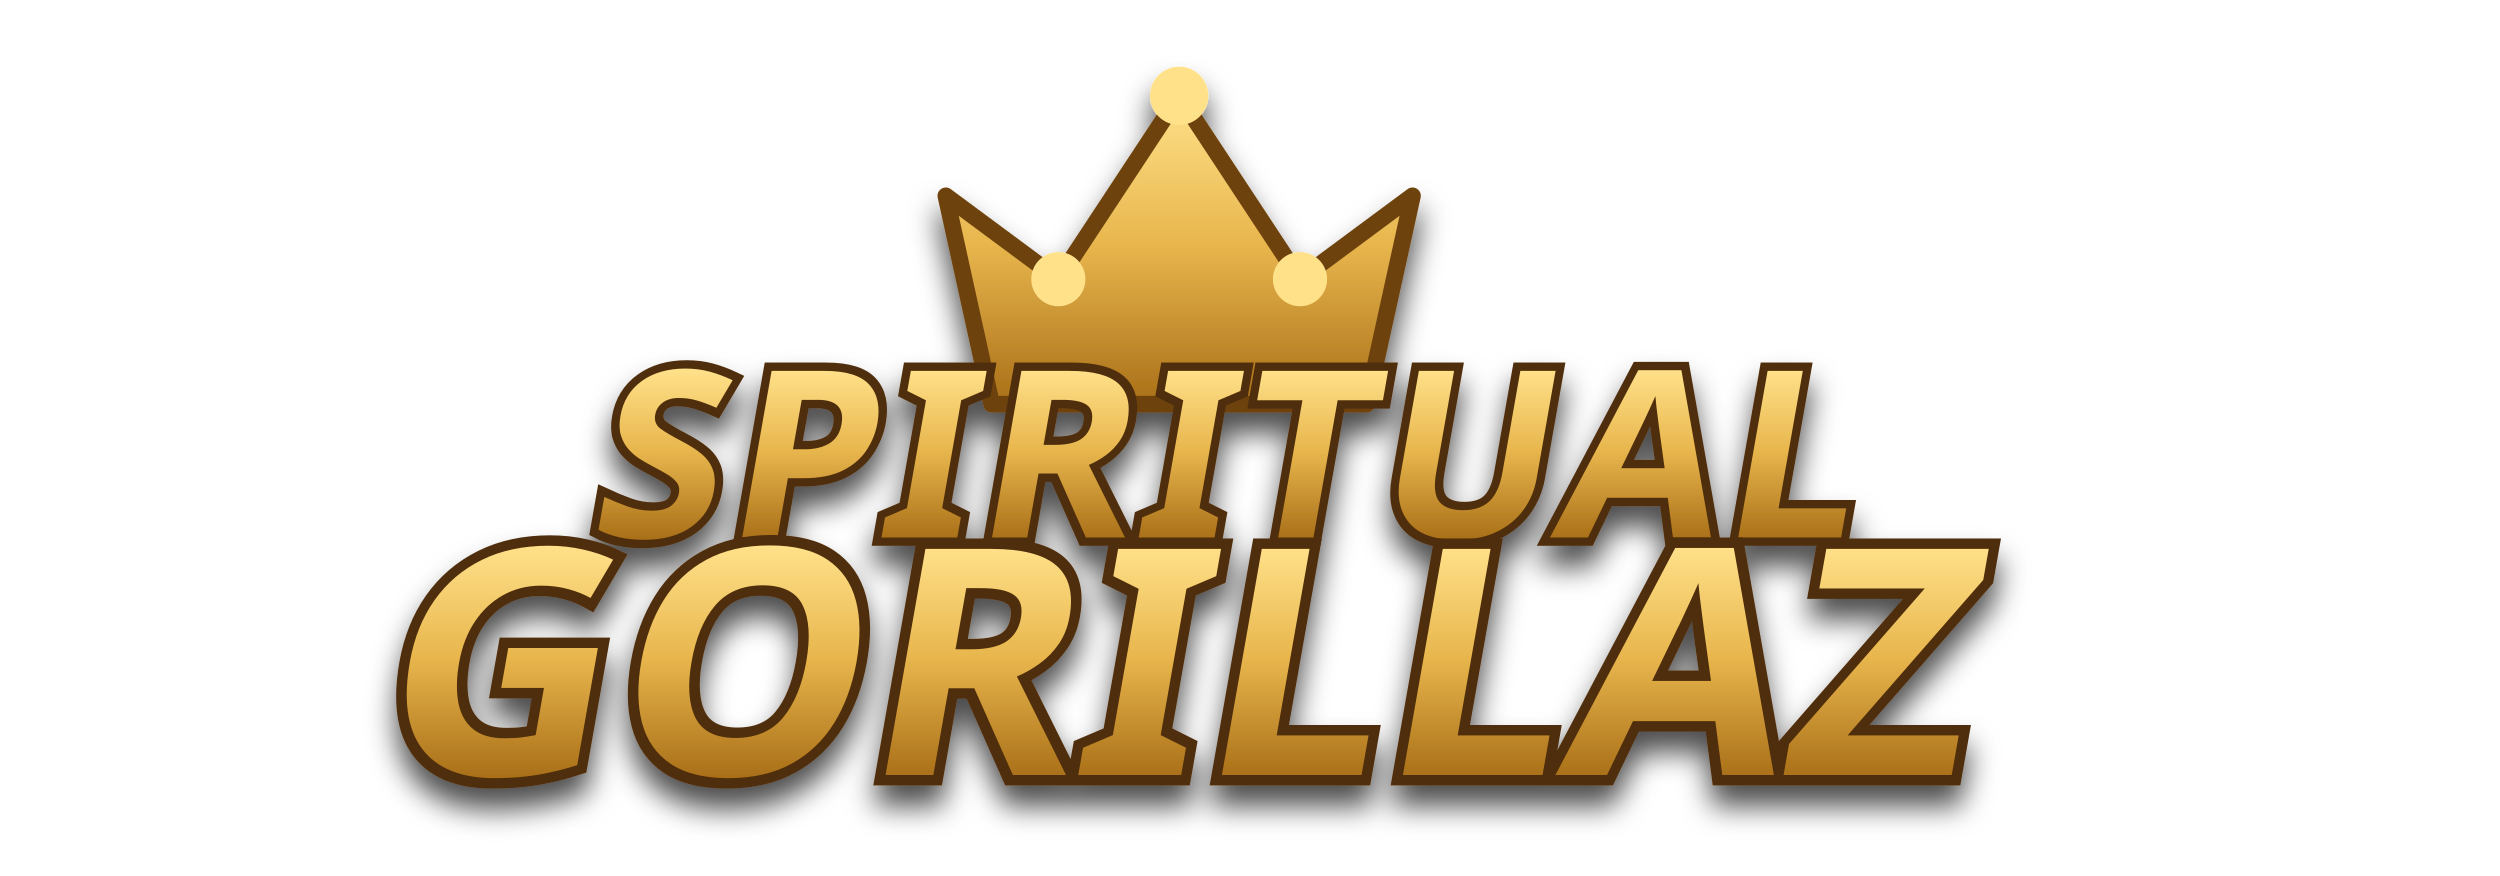
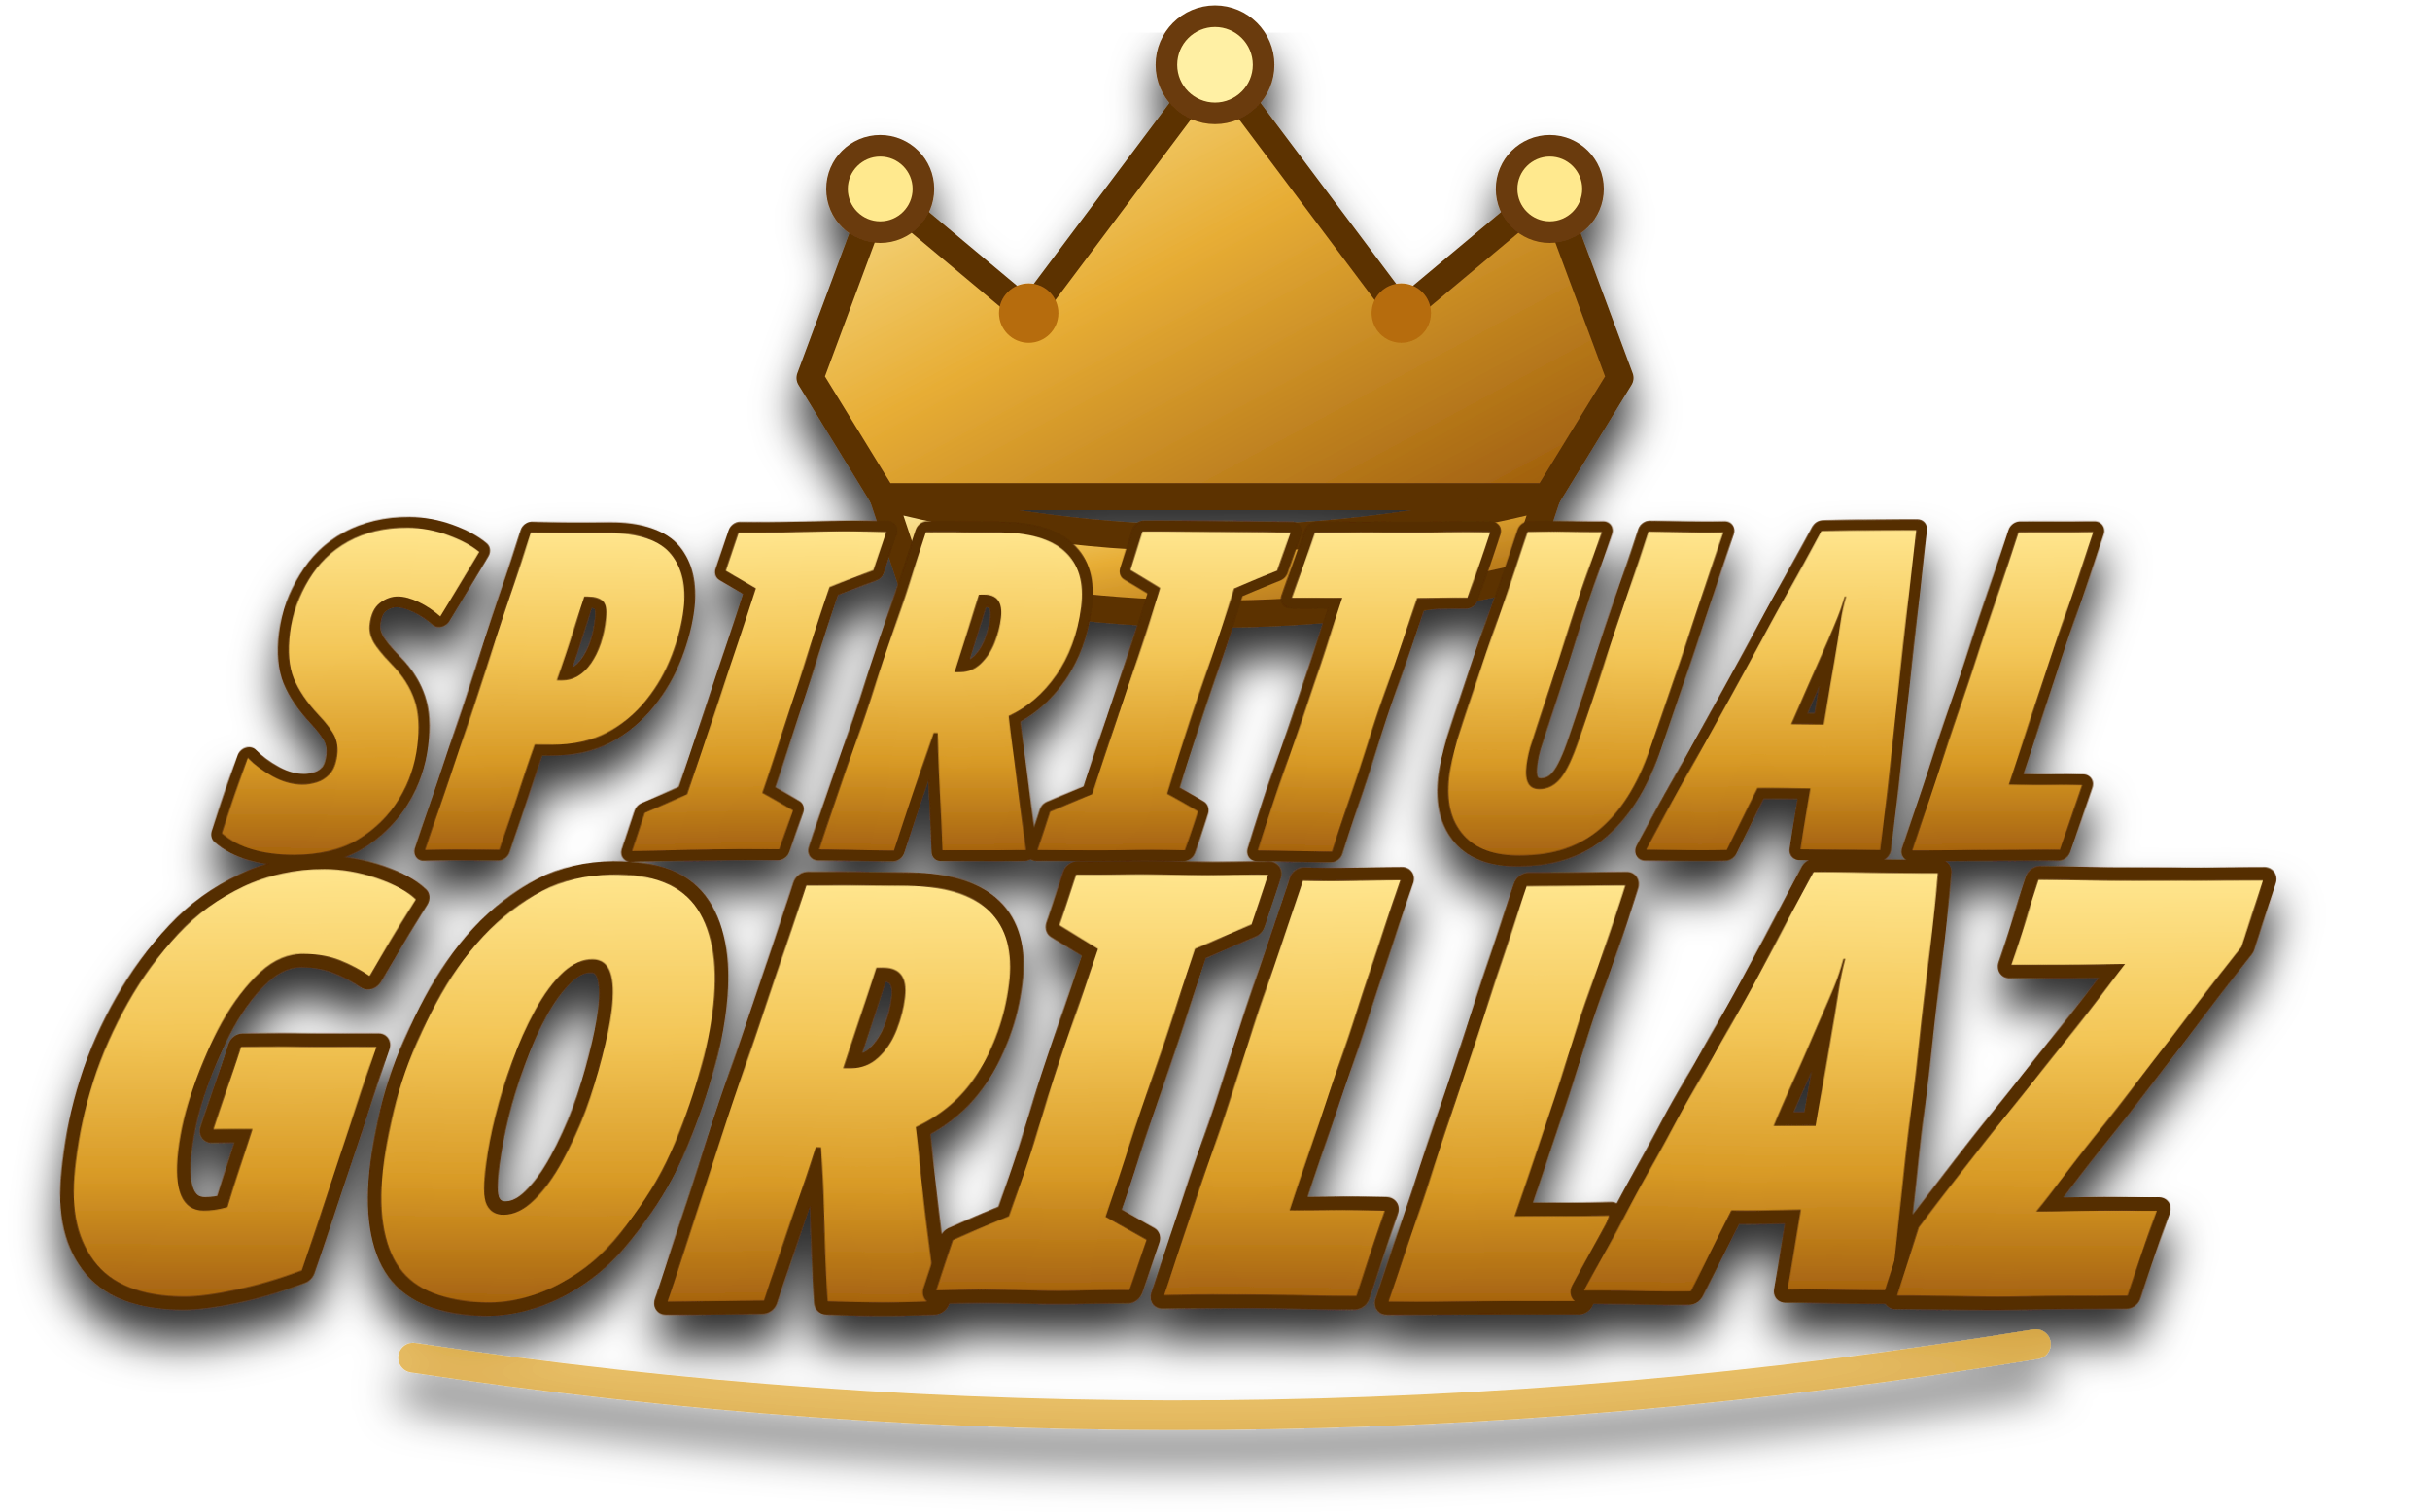
- <svg xmlns="http://www.w3.org/2000/svg" viewBox="0 0 1200 420" role="img" aria-labelledby="title desc">
+ <svg xmlns="http://www.w3.org/2000/svg" viewBox="0 0 900 560" role="img" aria-labelledby="title desc">
  <defs>
-     <linearGradient id="gold" x1="0" x2="0" y1="0" y2="1">
-       <stop offset="0" stop-color="#ffe18a" />
-       <stop offset=".48" stop-color="#e8b64d" />
-       <stop offset="1" stop-color="#a96f18" />
+     <linearGradient id="gold" x1="0" y1="0" x2="0" y2="1">
+       <stop offset="0" stop-color="#ffe58d" />
+       <stop offset=".38" stop-color="#f3c657" />
+       <stop offset=".72" stop-color="#d89a26" />
+       <stop offset="1" stop-color="#a76410" />
    </linearGradient>
-     <linearGradient id="gold2" x1="0" x2="1">
-       <stop offset="0" stop-color="#9d6513" />
-       <stop offset=".45" stop-color="#f2c65b" />
-       <stop offset="1" stop-color="#b2781f" />
+     <linearGradient id="crownGold" x1="0" y1="0" x2="1" y2="1">
+       <stop offset="0" stop-color="#fff1ae" />
+       <stop offset=".45" stop-color="#e7ad35" />
+       <stop offset="1" stop-color="#98570a" />
    </linearGradient>
-     <filter id="shadow" x="-20%" y="-20%" width="140%" height="160%">
-       <feDropShadow dx="0" dy="10" stdDeviation="7" flood-color="#000" flood-opacity=".7" />
+     <filter id="logoShadow" x="-20%" y="-20%" width="150%" height="170%">
+       <feDropShadow dx="0" dy="12" stdDeviation="8" flood-color="#000" flood-opacity=".82" />
+     </filter>
+     <filter id="rough" x="-5%" y="-5%" width="110%" height="115%">
+       <feTurbulence type="fractalNoise" baseFrequency=".018" numOctaves="2" seed="7" result="noise" />
+       <feDisplacementMap in="SourceGraphic" in2="noise" scale="1.6" xChannelSelector="R" yChannelSelector="G" />
    </filter>
  </defs>
-   <g filter="url(#shadow)">
-     <g transform="translate(454 8)">
-       <path d="M0 86L54 126L112 38L170 126L224 86L202 186H22Z" fill="url(#gold)" stroke="#6d4210" stroke-width="8" stroke-linejoin="round" />
-       <circle cx="54" cy="126" r="13" fill="#ffe18a" />
-       <circle cx="112" cy="38" r="14" fill="#ffe18a" />
-       <circle cx="170" cy="126" r="13" fill="#ffe18a" />
-       <path d="M33 197H191" stroke="url(#gold2)" stroke-width="16" stroke-linecap="round" />
+   <g filter="url(#logoShadow)">
+     <g class="crown" transform="translate(0,-3)">
+       <path d="M300 143 L326 73 L381 119 L450 27 L519 119 L574 73 L600 143 L573 187 L327 187 Z" fill="url(#crownGold)" stroke="#5b3105" stroke-width="10" stroke-linejoin="round" />
+       <path d="M327 187 Q450 218 573 187 L563 217 Q450 244 337 217 Z" fill="url(#crownGold)" stroke="#5b3105" stroke-width="10" />
+       <circle cx="326" cy="73" r="16" fill="#ffe98e" stroke="#6a3b08" stroke-width="8" />
+       <circle cx="450" cy="27" r="18" fill="#fff0a4" stroke="#6a3b08" stroke-width="8" />
+       <circle cx="574" cy="73" r="16" fill="#ffe98e" stroke="#6a3b08" stroke-width="8" />
+       <circle cx="381" cy="119" r="11" fill="#b66c0c" />
+       <circle cx="519" cy="119" r="11" fill="#b66c0c" />
    </g>
-     <g transform="skewX(-10)">
-       <text x="630" y="258" text-anchor="middle" fill="url(#gold)" stroke="#4f2d08" stroke-width="8" paint-order="stroke fill" font-family="Impact, Haettenschweiler, 'Arial Narrow Bold', sans-serif" font-size="112" font-weight="900" letter-spacing="3">SPIRITUAL</text>
-       <text x="625" y="372" text-anchor="middle" fill="url(#gold)" stroke="#4f2d08" stroke-width="10" paint-order="stroke fill" font-family="Impact, Haettenschweiler, 'Arial Narrow Bold', sans-serif" font-size="152" font-weight="900" letter-spacing="1">GORILLAZ</text>
+     <g transform="skewX(-7) translate(18 0)" filter="url(#rough)">
+       <path class="word spiritual" d="M129.908 316.65Q112.423 316.65 102.196 308.897L108.299 280.855Q112.423 284.484 118.444 287.618Q124.464 290.752 130.073 290.752Q132.382 290.752 135.022 289.927Q137.661 289.102 139.475 286.793Q141.29 284.484 141.29 279.865Q141.29 276.071 139.558 273.019Q137.826 269.968 132.217 264.689Q125.124 257.926 121.66 251.246Q118.196 244.565 118.196 234.173Q118.196 223.616 122.485 214.873Q126.774 206.131 135.434 200.852Q144.094 195.574 157.29 195.574Q164.878 195.574 172.383 198.213Q179.889 200.852 184.672 204.481L173.126 228.399Q169.002 225.1 164.466 223.038Q159.929 220.977 156.465 220.977Q153.001 220.977 150.115 223.368Q147.228 225.76 147.228 231.369Q147.228 234.503 149.208 237.637Q151.187 240.771 157.29 246.544Q163.888 252.648 167.187 259.658Q170.486 266.669 170.486 276.236Q170.486 286.463 166.115 295.7Q161.744 304.938 152.754 310.794Q143.764 316.65 129.908 316.65Z" />
+       <path class="word spiritual" d="M178.239 315.0 203.147 197.223H231.849Q248.509 197.223 255.685 204.976Q262.86 212.729 262.86 225.265Q262.86 233.678 260.469 242.585Q258.077 251.493 252.963 259.081Q247.85 266.669 239.767 271.287Q231.684 275.906 220.302 275.906H214.034L205.787 315.0ZM220.797 252.153Q227.066 252.153 230.777 245.637Q234.488 239.121 234.488 228.894Q234.488 224.111 232.591 222.544Q230.694 220.977 226.901 220.977H225.581L218.983 252.153Z" />
+       <path class="word spiritual" d="M254.943 315.0 257.912 300.814 272.758 294.216 288.758 218.007 276.881 211.409 279.851 197.223H334.45L331.481 211.409L316.305 218.007L300.305 294.216L312.676 300.814L309.542 315.0Z" />
+       <path class="word spiritual" d="M324.223 315.0 349.131 197.223H375.524Q393.503 197.223 401.751 204.399Q409.999 211.574 409.999 224.935Q409.999 239.946 404.06 250.421Q398.122 260.895 388.225 265.514L400.432 315.0H369.75L362.327 271.287H360.843L351.77 315.0ZM367.936 249.019Q372.389 249.019 375.276 245.885Q378.163 242.75 379.482 238.049Q380.802 233.348 380.802 228.894Q380.802 220.317 373.379 220.317H371.565L365.791 249.019Z" />
+       <path class="word spiritual" d="M404.72 315.0 407.689 300.814 422.535 294.216 438.536 218.007 426.659 211.409 429.628 197.223H484.228L481.259 211.409L466.083 218.007L450.082 294.216L462.454 300.814L459.32 315.0Z" />
+       <path class="word spiritual" d="M486.702 315.0 506.332 221.471H487.857L493.135 197.223H557.797L552.683 221.471H533.879L514.249 315.0Z" />
+       <path class="word spiritual" d="M583.86 316.65Q569.839 316.65 561.838 309.062Q553.838 301.474 553.838 288.113Q553.838 285.308 554.333 281.432Q554.828 277.556 555.488 273.927L571.818 197.223H599.365L583.035 274.421Q582.375 276.896 582.128 279.205Q581.88 281.514 581.88 283.329Q581.88 292.071 587.819 292.071Q592.437 292.071 595.241 288.113Q598.046 284.154 600.19 274.257L616.685 197.223H644.233L626.913 278.545Q622.954 297.185 612.727 306.917Q602.499 316.65 583.86 316.65Z" />
+       <path class="word spiritual" d="M630.377 315.0 680.687 196.728H715.822L717.142 315.0H687.78L688.605 292.071H668.976L660.563 315.0ZM678.213 268.153H690.255L691.739 237.637Q691.904 233.678 691.987 229.802Q692.069 225.925 692.729 221.306H692.234Q691.574 225.595 690.502 229.307Q689.43 233.018 688.11 237.142Z" />
+       <path class="word spiritual" d="M729.019 315.0 753.927 197.223H781.474L761.679 290.917H788.732L783.618 315.0Z" />
+       <path class="word gorillaz" d="M109.319 480.156Q85.393 480.156 74.076 467.007Q62.76 453.858 62.76 430.363Q62.76 415.921 65.67 400.617Q68.58 385.312 74.723 371.302Q80.866 357.291 90.243 346.082Q99.619 334.873 112.445 328.407Q125.27 321.94 141.652 321.94Q151.352 321.94 161.483 325.281Q171.614 328.622 177.003 333.364L163.207 361.602Q157.603 357.937 151.568 355.674Q145.532 353.411 137.988 353.411Q129.581 353.411 122.683 360.416Q115.786 367.422 110.828 378.63Q105.87 389.839 103.176 402.449Q100.482 415.059 100.482 426.483Q100.482 448.469 112.337 448.469Q116.648 448.469 121.175 447.176L126.995 418.508H112.553L119.019 387.899H169.027L151.568 470.456Q139.281 475.198 128.072 477.677Q116.864 480.156 109.319 480.156Z" />
+       <path class="word gorillaz" d="M221.191 482.156Q198.558 482.156 187.78 469.653Q177.003 457.151 177.003 430.423Q177.003 415.981 180.02 400.892Q183.038 385.804 188.966 372.008Q194.894 358.213 203.516 347.327Q212.138 336.442 223.347 330.083Q234.555 323.724 248.351 323.724Q271.415 323.724 281.653 336.765Q291.892 349.806 291.892 375.241Q291.892 387.744 289.413 402.186Q286.935 416.628 281.546 430.746Q276.157 444.865 267.858 456.505Q259.559 468.145 247.92 475.15Q236.28 482.156 221.191 482.156ZM223.778 450.038Q229.598 450.038 234.34 444.649Q239.082 439.261 242.854 430.531Q246.626 421.801 249.213 411.67Q251.799 401.539 253.093 391.623Q254.386 381.708 254.386 374.379Q254.386 355.195 245.117 355.195Q239.513 355.195 234.771 360.476Q230.029 365.757 226.256 374.487Q222.484 383.217 219.898 393.348Q217.311 403.479 216.018 413.286Q214.724 423.094 214.724 430.638Q214.724 442.494 217.095 446.266Q219.467 450.038 223.778 450.038Z" />
+       <path class="word gorillaz" d="M288.443 482.0 320.992 328.095H355.48Q378.975 328.095 389.753 337.472Q400.531 346.849 400.531 364.308Q400.531 383.924 392.771 397.611Q385.011 411.299 372.078 417.334L388.029 482.0H347.936L338.236 424.879H336.296L324.441 482.0ZM345.565 395.779Q351.385 395.779 355.157 391.683Q358.929 387.588 360.653 381.445Q362.378 375.302 362.378 369.482Q362.378 358.273 352.678 358.273H350.307L342.763 395.779Z" />
+       <path class="word gorillaz" d="M387.598 478.0 391.477 459.462 410.877 450.84 431.786 351.255 416.266 342.633 420.146 324.095H491.494L487.614 342.633L467.783 351.255L446.874 450.84L463.041 459.462L458.945 478.0Z" />
+       <path class="word gorillaz" d="M472.094 480.0 504.643 326.095H540.64L514.774 448.529H550.124L543.442 480.0Z" />
+       <path class="word gorillaz" d="M555.513 482.0 588.061 328.095H624.059L598.192 450.529H633.543L626.861 482.0Z" />
+       <path class="word gorillaz" d="M627.723 478.0 693.467 323.449H739.379L741.104 478.0H702.735L703.813 448.038H678.162L667.169 478.0ZM690.233 416.783H705.969L707.909 376.906Q708.124 371.733 708.232 366.667Q708.34 361.602 709.202 355.566H708.555Q707.693 361.171 706.292 366.02Q704.891 370.87 703.166 376.259Z" />
+       <path class="word gorillaz" d="M743.475 480.0 748.648 454.78 812.883 357.135H770.419L777.101 326.095H860.52L855.347 351.315L791.112 448.529H835.947L829.049 480.0Z" />
    </g>
+     <path d="M153 503 Q450 548 754 498" fill="none" stroke="#e2aa38" stroke-width="11" stroke-linecap="round" opacity=".75" />
  </g>
+   <style>.word{fill:url(#gold);stroke:#552d05;stroke-width:9;paint-order:stroke fill;stroke-linejoin:round}.spiritual{stroke-width:8}.gorillaz{stroke-width:10}</style>
</svg>
